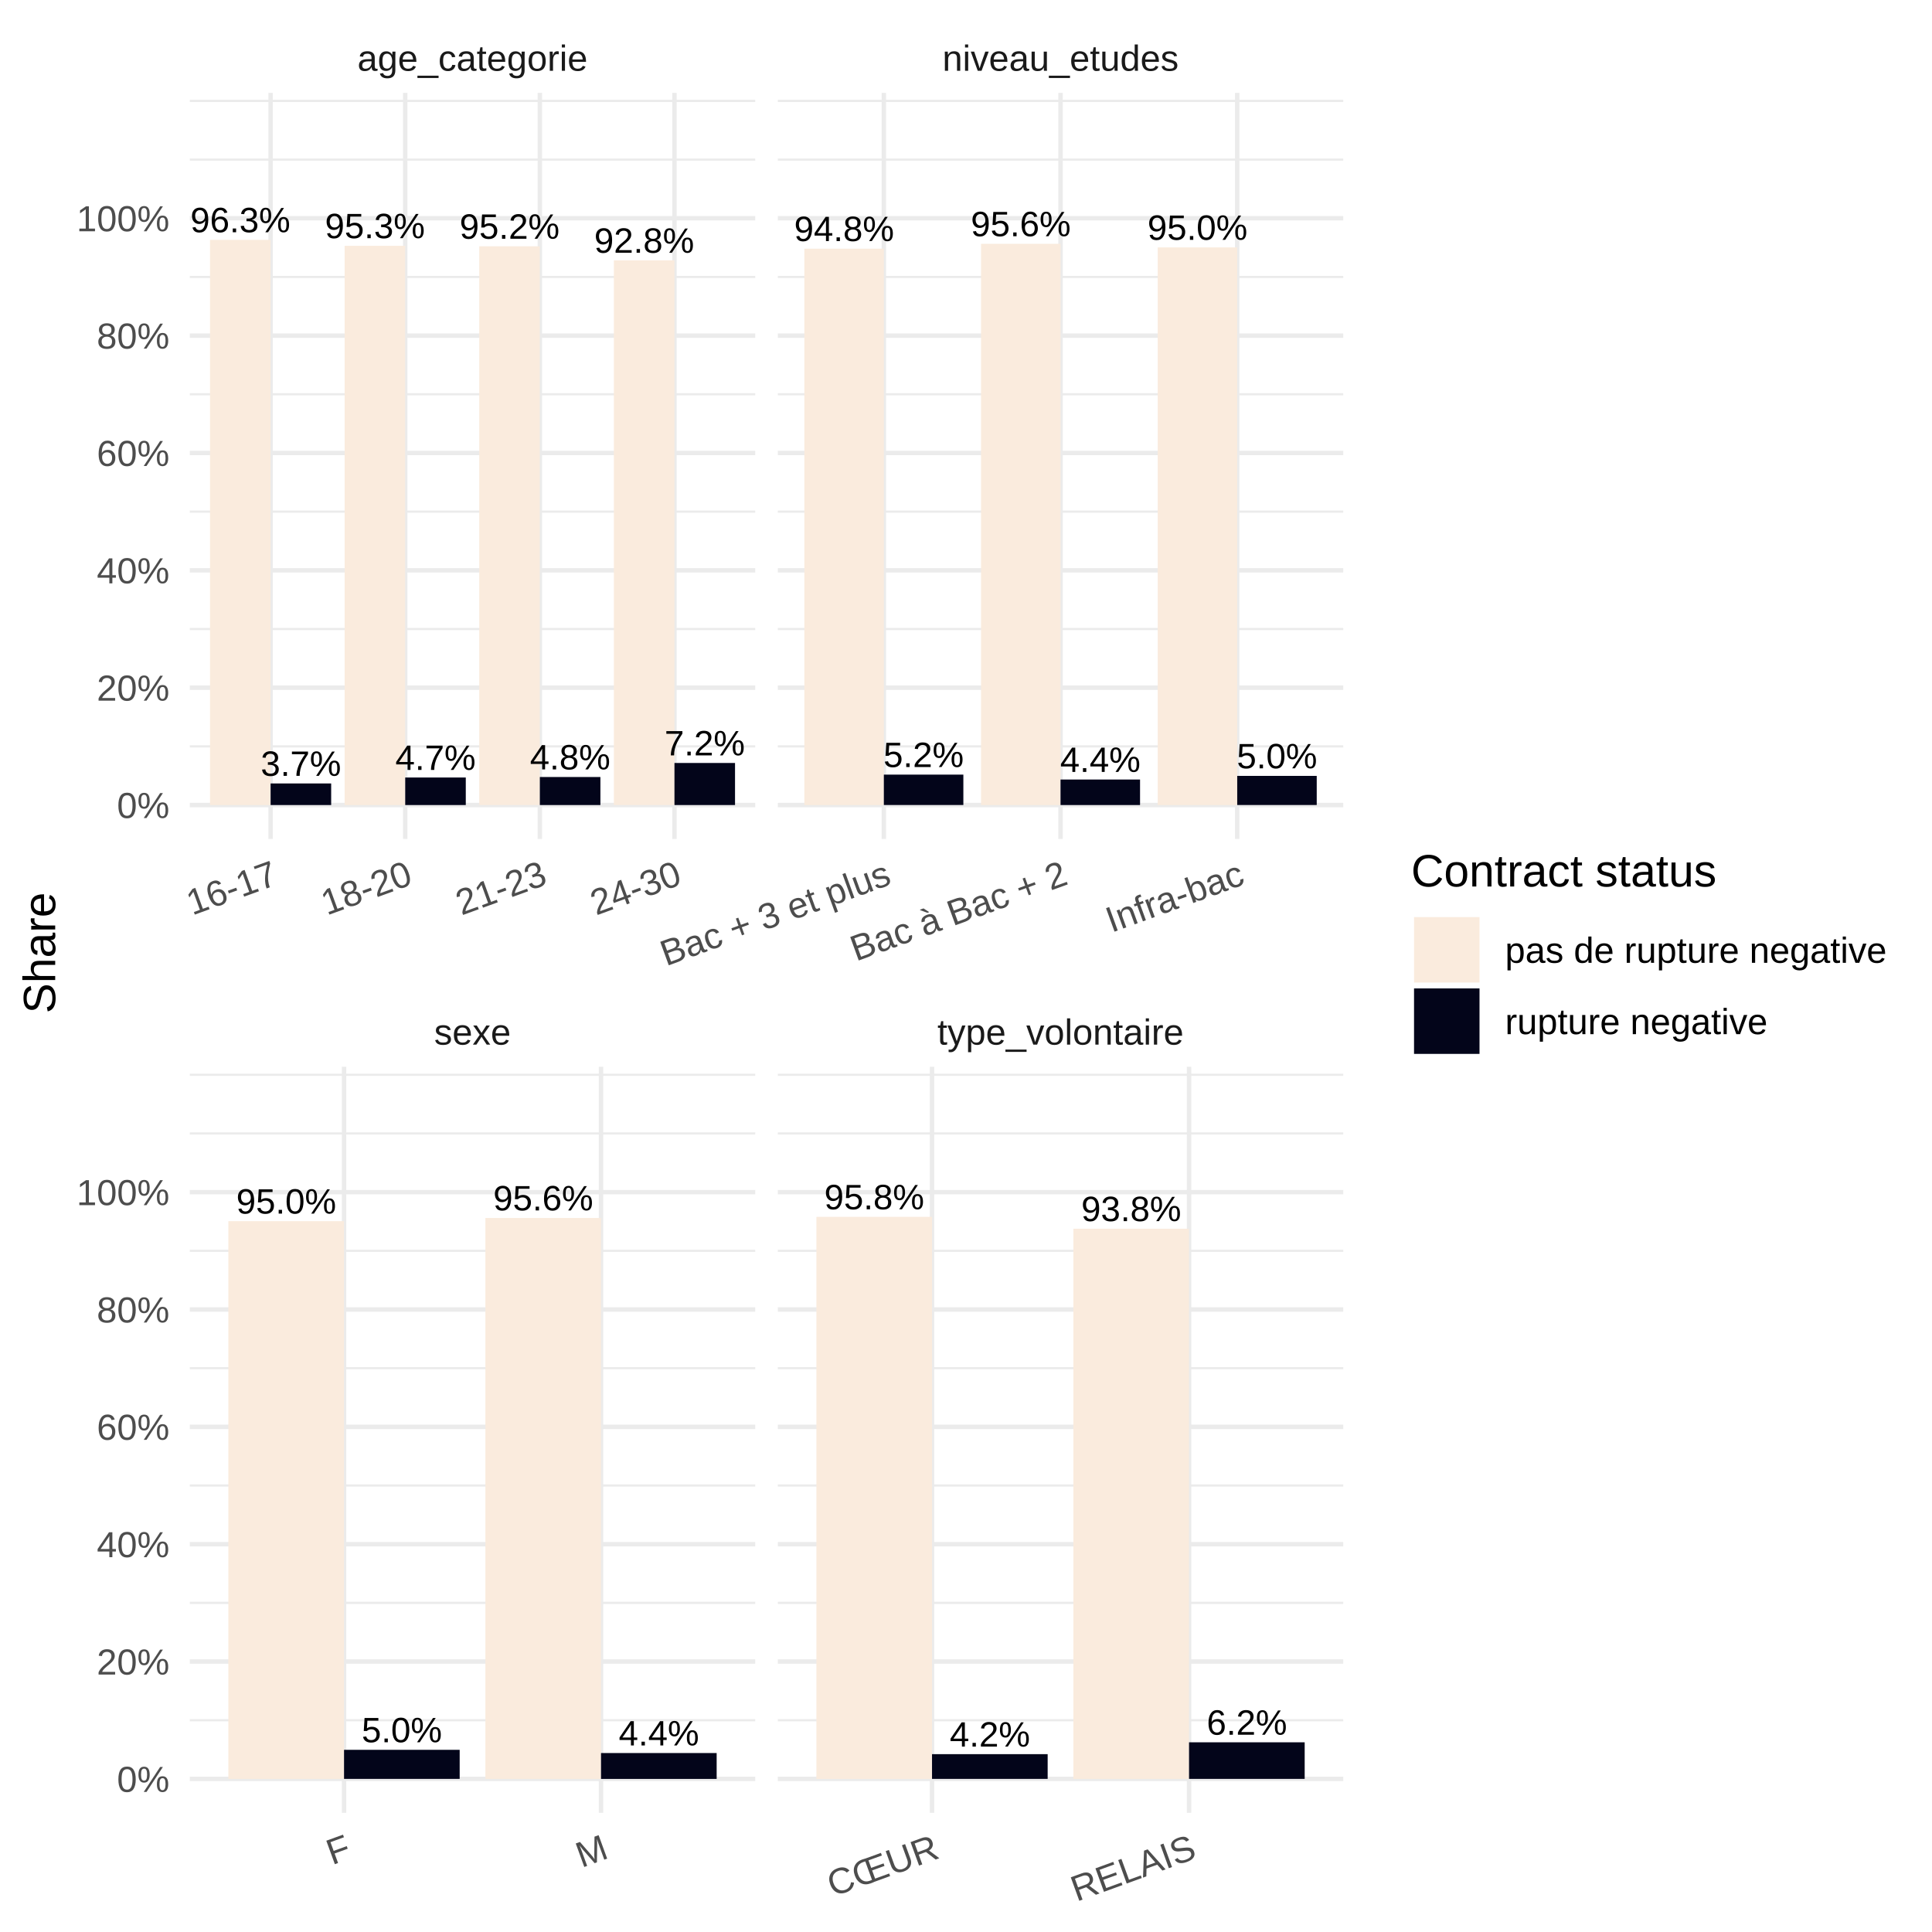
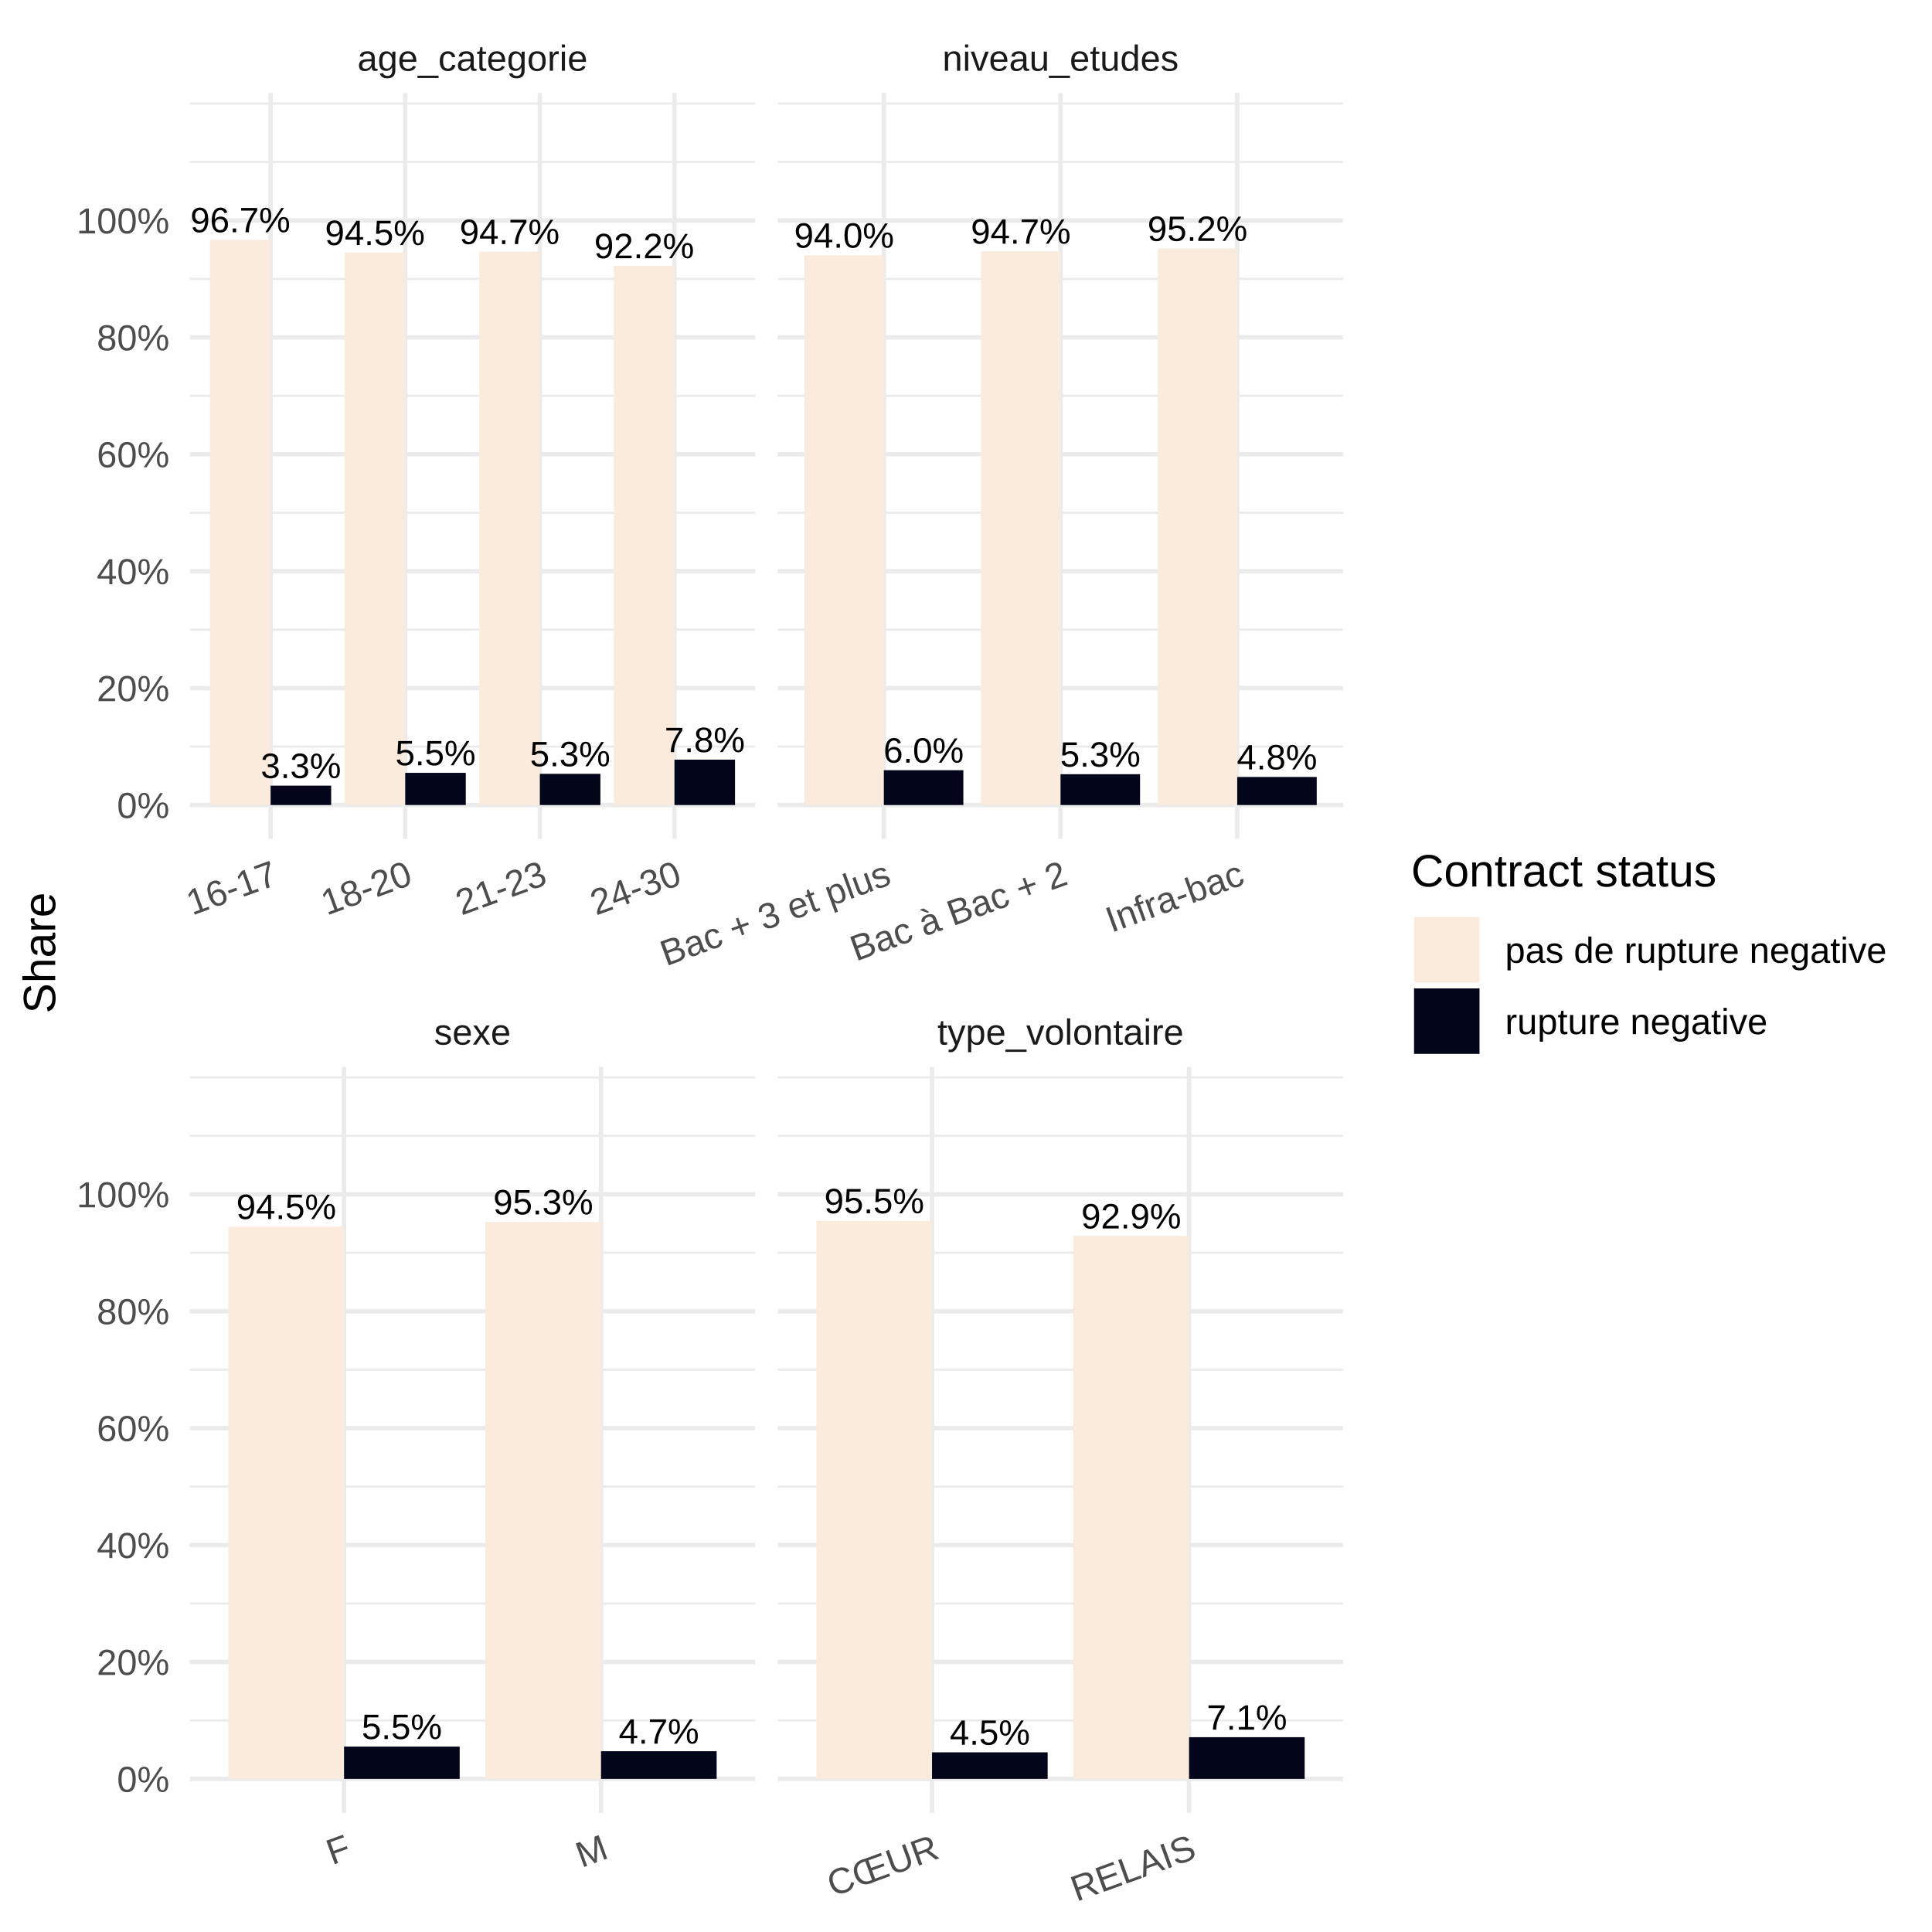
<svg xmlns="http://www.w3.org/2000/svg" class="svglite" width="468.00pt" height="468.00pt" viewBox="0 0 468.00 468.00">
  <defs>
    <style type="text/css">
    .svglite line, .svglite polyline, .svglite polygon, .svglite path, .svglite rect, .svglite circle {
      fill: none;
      stroke: #000000;
      stroke-linecap: round;
      stroke-linejoin: round;
      stroke-miterlimit: 10.00;
    }
    .svglite text {
      white-space: pre;
    }
  </style>
  </defs>
  <rect width="100%" height="100%" style="stroke: none; fill: #FFFFFF;" />
  <defs>
    <clipPath id="cpMC4wMHw0NjguMDB8MC4wMHw0NjguMDA=">
      <rect x="0.00" y="0.00" width="468.00" height="468.00" />
    </clipPath>
  </defs>
  <g clip-path="url(#cpMC4wMHw0NjguMDB8MC4wMHw0NjguMDA=)">
</g>
  <defs>
    <clipPath id="cpNDUuOTh8MTgyLjk0fDIyLjUwfDIwMy4yMg==">
      <rect x="45.98" y="22.50" width="136.96" height="180.72" />
    </clipPath>
  </defs>
  <g clip-path="url(#cpNDUuOTh8MTgyLjk0fDIyLjUwfDIwMy4yMg==)">
-     <polyline points="45.98,180.79 182.94,180.79 " style="stroke-width: 0.53; stroke: #EBEBEB; stroke-linecap: butt;" />
-     <polyline points="45.98,152.37 182.94,152.37 " style="stroke-width: 0.53; stroke: #EBEBEB; stroke-linecap: butt;" />
-     <polyline points="45.98,123.94 182.94,123.94 " style="stroke-width: 0.53; stroke: #EBEBEB; stroke-linecap: butt;" />
-     <polyline points="45.98,95.51 182.94,95.51 " style="stroke-width: 0.53; stroke: #EBEBEB; stroke-linecap: butt;" />
-     <polyline points="45.98,67.09 182.94,67.09 " style="stroke-width: 0.53; stroke: #EBEBEB; stroke-linecap: butt;" />
-     <polyline points="45.98,38.66 182.94,38.66 " style="stroke-width: 0.53; stroke: #EBEBEB; stroke-linecap: butt;" />
-     <polyline points="45.98,24.44 182.94,24.44 " style="stroke-width: 0.53; stroke: #EBEBEB; stroke-linecap: butt;" />
+     <polyline points="45.98,180.85 182.94,180.85 " style="stroke-width: 0.53; stroke: #EBEBEB; stroke-linecap: butt;" />
+     <polyline points="45.98,152.53 182.94,152.53 " style="stroke-width: 0.53; stroke: #EBEBEB; stroke-linecap: butt;" />
+     <polyline points="45.98,124.20 182.94,124.20 " style="stroke-width: 0.53; stroke: #EBEBEB; stroke-linecap: butt;" />
+     <polyline points="45.98,95.88 182.94,95.88 " style="stroke-width: 0.53; stroke: #EBEBEB; stroke-linecap: butt;" />
+     <polyline points="45.98,67.56 182.94,67.56 " style="stroke-width: 0.53; stroke: #EBEBEB; stroke-linecap: butt;" />
+     <polyline points="45.98,39.24 182.94,39.24 " style="stroke-width: 0.53; stroke: #EBEBEB; stroke-linecap: butt;" />
+     <polyline points="45.98,25.08 182.94,25.08 " style="stroke-width: 0.53; stroke: #EBEBEB; stroke-linecap: butt;" />
    <polyline points="45.98,195.01 182.94,195.01 " style="stroke-width: 1.07; stroke: #EBEBEB; stroke-linecap: butt;" />
-     <polyline points="45.98,166.58 182.94,166.58 " style="stroke-width: 1.07; stroke: #EBEBEB; stroke-linecap: butt;" />
-     <polyline points="45.98,138.15 182.94,138.15 " style="stroke-width: 1.07; stroke: #EBEBEB; stroke-linecap: butt;" />
-     <polyline points="45.98,109.73 182.94,109.73 " style="stroke-width: 1.07; stroke: #EBEBEB; stroke-linecap: butt;" />
-     <polyline points="45.98,81.30 182.94,81.30 " style="stroke-width: 1.07; stroke: #EBEBEB; stroke-linecap: butt;" />
-     <polyline points="45.98,52.87 182.94,52.87 " style="stroke-width: 1.07; stroke: #EBEBEB; stroke-linecap: butt;" />
+     <polyline points="45.98,166.69 182.94,166.69 " style="stroke-width: 1.07; stroke: #EBEBEB; stroke-linecap: butt;" />
+     <polyline points="45.98,138.37 182.94,138.37 " style="stroke-width: 1.07; stroke: #EBEBEB; stroke-linecap: butt;" />
+     <polyline points="45.98,110.04 182.94,110.04 " style="stroke-width: 1.07; stroke: #EBEBEB; stroke-linecap: butt;" />
+     <polyline points="45.98,81.72 182.94,81.72 " style="stroke-width: 1.07; stroke: #EBEBEB; stroke-linecap: butt;" />
+     <polyline points="45.98,53.40 182.94,53.40 " style="stroke-width: 1.07; stroke: #EBEBEB; stroke-linecap: butt;" />
    <polyline points="65.55,203.22 65.55,22.50 " style="stroke-width: 1.07; stroke: #EBEBEB; stroke-linecap: butt;" />
    <polyline points="98.16,203.22 98.16,22.50 " style="stroke-width: 1.07; stroke: #EBEBEB; stroke-linecap: butt;" />
    <polyline points="130.77,203.22 130.77,22.50 " style="stroke-width: 1.07; stroke: #EBEBEB; stroke-linecap: butt;" />
    <polyline points="163.38,203.22 163.38,22.50 " style="stroke-width: 1.07; stroke: #EBEBEB; stroke-linecap: butt;" />
    <rect x="50.87" y="58.10" width="14.67" height="136.91" style="stroke-width: 1.07; stroke: none; stroke-linecap: butt; stroke-linejoin: miter; fill: #FAEBDD;" />
-     <rect x="65.55" y="189.78" width="14.67" height="5.23" style="stroke-width: 1.07; stroke: none; stroke-linecap: butt; stroke-linejoin: miter; fill: #03051A;" />
-     <rect x="83.48" y="59.54" width="14.67" height="135.47" style="stroke-width: 1.07; stroke: none; stroke-linecap: butt; stroke-linejoin: miter; fill: #FAEBDD;" />
-     <rect x="98.16" y="188.34" width="14.67" height="6.67" style="stroke-width: 1.07; stroke: none; stroke-linecap: butt; stroke-linejoin: miter; fill: #03051A;" />
-     <rect x="116.09" y="59.66" width="14.67" height="135.34" style="stroke-width: 1.07; stroke: none; stroke-linecap: butt; stroke-linejoin: miter; fill: #FAEBDD;" />
-     <rect x="130.77" y="188.22" width="14.67" height="6.79" style="stroke-width: 1.07; stroke: none; stroke-linecap: butt; stroke-linejoin: miter; fill: #03051A;" />
-     <rect x="148.70" y="63.06" width="14.67" height="131.94" style="stroke-width: 1.07; stroke: none; stroke-linecap: butt; stroke-linejoin: miter; fill: #FAEBDD;" />
-     <rect x="163.38" y="184.82" width="14.67" height="10.19" style="stroke-width: 1.07; stroke: none; stroke-linecap: butt; stroke-linejoin: miter; fill: #03051A;" />
-     <text x="58.21" y="56.26" text-anchor="middle" style="font-size: 8.54px; font-family: &quot;Arial&quot;;" textLength="24.19px" lengthAdjust="spacingAndGlyphs">96.3%</text>
-     <text x="72.89" y="187.94" text-anchor="middle" style="font-size: 8.54px; font-family: &quot;Arial&quot;;" textLength="19.45px" lengthAdjust="spacingAndGlyphs">3.7%</text>
-     <text x="90.82" y="57.70" text-anchor="middle" style="font-size: 8.54px; font-family: &quot;Arial&quot;;" textLength="24.19px" lengthAdjust="spacingAndGlyphs">95.3%</text>
-     <text x="105.49" y="186.50" text-anchor="middle" style="font-size: 8.54px; font-family: &quot;Arial&quot;;" textLength="19.45px" lengthAdjust="spacingAndGlyphs">4.7%</text>
-     <text x="123.43" y="57.83" text-anchor="middle" style="font-size: 8.54px; font-family: &quot;Arial&quot;;" textLength="24.19px" lengthAdjust="spacingAndGlyphs">95.2%</text>
-     <text x="138.10" y="186.38" text-anchor="middle" style="font-size: 8.54px; font-family: &quot;Arial&quot;;" textLength="19.45px" lengthAdjust="spacingAndGlyphs">4.8%</text>
-     <text x="156.04" y="61.23" text-anchor="middle" style="font-size: 8.54px; font-family: &quot;Arial&quot;;" textLength="24.19px" lengthAdjust="spacingAndGlyphs">92.8%</text>
-     <text x="170.71" y="182.98" text-anchor="middle" style="font-size: 8.54px; font-family: &quot;Arial&quot;;" textLength="19.45px" lengthAdjust="spacingAndGlyphs">7.2%</text>
+     <rect x="65.55" y="190.31" width="14.67" height="4.70" style="stroke-width: 1.07; stroke: none; stroke-linecap: butt; stroke-linejoin: miter; fill: #03051A;" />
+     <rect x="83.48" y="61.19" width="14.67" height="133.81" style="stroke-width: 1.07; stroke: none; stroke-linecap: butt; stroke-linejoin: miter; fill: #FAEBDD;" />
+     <rect x="98.16" y="187.21" width="14.67" height="7.79" style="stroke-width: 1.07; stroke: none; stroke-linecap: butt; stroke-linejoin: miter; fill: #03051A;" />
+     <rect x="116.09" y="60.96" width="14.67" height="134.05" style="stroke-width: 1.07; stroke: none; stroke-linecap: butt; stroke-linejoin: miter; fill: #FAEBDD;" />
+     <rect x="130.77" y="187.45" width="14.67" height="7.56" style="stroke-width: 1.07; stroke: none; stroke-linecap: butt; stroke-linejoin: miter; fill: #03051A;" />
+     <rect x="148.70" y="64.39" width="14.67" height="130.62" style="stroke-width: 1.07; stroke: none; stroke-linecap: butt; stroke-linejoin: miter; fill: #FAEBDD;" />
+     <rect x="163.38" y="184.02" width="14.67" height="10.99" style="stroke-width: 1.07; stroke: none; stroke-linecap: butt; stroke-linejoin: miter; fill: #03051A;" />
+     <text x="58.21" y="56.26" text-anchor="middle" style="font-size: 8.54px; font-family: &quot;Arial&quot;;" textLength="24.19px" lengthAdjust="spacingAndGlyphs">96.7%</text>
+     <text x="72.89" y="188.47" text-anchor="middle" style="font-size: 8.54px; font-family: &quot;Arial&quot;;" textLength="19.45px" lengthAdjust="spacingAndGlyphs">3.3%</text>
+     <text x="90.82" y="59.36" text-anchor="middle" style="font-size: 8.54px; font-family: &quot;Arial&quot;;" textLength="24.19px" lengthAdjust="spacingAndGlyphs">94.5%</text>
+     <text x="105.49" y="185.38" text-anchor="middle" style="font-size: 8.54px; font-family: &quot;Arial&quot;;" textLength="19.45px" lengthAdjust="spacingAndGlyphs">5.5%</text>
+     <text x="123.43" y="59.12" text-anchor="middle" style="font-size: 8.54px; font-family: &quot;Arial&quot;;" textLength="24.19px" lengthAdjust="spacingAndGlyphs">94.7%</text>
+     <text x="138.10" y="185.62" text-anchor="middle" style="font-size: 8.54px; font-family: &quot;Arial&quot;;" textLength="19.45px" lengthAdjust="spacingAndGlyphs">5.3%</text>
+     <text x="156.04" y="62.55" text-anchor="middle" style="font-size: 8.54px; font-family: &quot;Arial&quot;;" textLength="24.19px" lengthAdjust="spacingAndGlyphs">92.2%</text>
+     <text x="170.71" y="182.19" text-anchor="middle" style="font-size: 8.54px; font-family: &quot;Arial&quot;;" textLength="19.45px" lengthAdjust="spacingAndGlyphs">7.8%</text>
  </g>
  <g clip-path="url(#cpMC4wMHw0NjguMDB8MC4wMHw0NjguMDA=)">
</g>
  <defs>
    <clipPath id="cpNDUuOTh8MTgyLjk0fDI1OC40MXw0MzkuMTM=">
      <rect x="45.98" y="258.41" width="136.96" height="180.72" />
    </clipPath>
  </defs>
  <g clip-path="url(#cpNDUuOTh8MTgyLjk0fDI1OC40MXw0MzkuMTM=)">
-     <polyline points="45.98,416.70 182.94,416.70 " style="stroke-width: 0.53; stroke: #EBEBEB; stroke-linecap: butt;" />
-     <polyline points="45.98,388.27 182.94,388.27 " style="stroke-width: 0.53; stroke: #EBEBEB; stroke-linecap: butt;" />
-     <polyline points="45.98,359.84 182.94,359.84 " style="stroke-width: 0.53; stroke: #EBEBEB; stroke-linecap: butt;" />
-     <polyline points="45.98,331.42 182.94,331.42 " style="stroke-width: 0.53; stroke: #EBEBEB; stroke-linecap: butt;" />
-     <polyline points="45.98,302.99 182.94,302.99 " style="stroke-width: 0.53; stroke: #EBEBEB; stroke-linecap: butt;" />
-     <polyline points="45.98,274.56 182.94,274.56 " style="stroke-width: 0.53; stroke: #EBEBEB; stroke-linecap: butt;" />
-     <polyline points="45.98,260.35 182.94,260.35 " style="stroke-width: 0.53; stroke: #EBEBEB; stroke-linecap: butt;" />
+     <polyline points="45.98,416.75 182.94,416.75 " style="stroke-width: 0.53; stroke: #EBEBEB; stroke-linecap: butt;" />
+     <polyline points="45.98,388.43 182.94,388.43 " style="stroke-width: 0.53; stroke: #EBEBEB; stroke-linecap: butt;" />
+     <polyline points="45.98,360.11 182.94,360.11 " style="stroke-width: 0.53; stroke: #EBEBEB; stroke-linecap: butt;" />
+     <polyline points="45.98,331.79 182.94,331.79 " style="stroke-width: 0.53; stroke: #EBEBEB; stroke-linecap: butt;" />
+     <polyline points="45.98,303.46 182.94,303.46 " style="stroke-width: 0.53; stroke: #EBEBEB; stroke-linecap: butt;" />
+     <polyline points="45.98,275.14 182.94,275.14 " style="stroke-width: 0.53; stroke: #EBEBEB; stroke-linecap: butt;" />
+     <polyline points="45.98,260.98 182.94,260.98 " style="stroke-width: 0.53; stroke: #EBEBEB; stroke-linecap: butt;" />
    <polyline points="45.98,430.91 182.94,430.91 " style="stroke-width: 1.07; stroke: #EBEBEB; stroke-linecap: butt;" />
-     <polyline points="45.98,402.48 182.94,402.48 " style="stroke-width: 1.07; stroke: #EBEBEB; stroke-linecap: butt;" />
-     <polyline points="45.98,374.06 182.94,374.06 " style="stroke-width: 1.07; stroke: #EBEBEB; stroke-linecap: butt;" />
-     <polyline points="45.98,345.63 182.94,345.63 " style="stroke-width: 1.07; stroke: #EBEBEB; stroke-linecap: butt;" />
-     <polyline points="45.98,317.20 182.94,317.20 " style="stroke-width: 1.07; stroke: #EBEBEB; stroke-linecap: butt;" />
-     <polyline points="45.98,288.78 182.94,288.78 " style="stroke-width: 1.07; stroke: #EBEBEB; stroke-linecap: butt;" />
+     <polyline points="45.98,402.59 182.94,402.59 " style="stroke-width: 1.07; stroke: #EBEBEB; stroke-linecap: butt;" />
+     <polyline points="45.98,374.27 182.94,374.27 " style="stroke-width: 1.07; stroke: #EBEBEB; stroke-linecap: butt;" />
+     <polyline points="45.98,345.95 182.94,345.95 " style="stroke-width: 1.07; stroke: #EBEBEB; stroke-linecap: butt;" />
+     <polyline points="45.98,317.63 182.94,317.63 " style="stroke-width: 1.07; stroke: #EBEBEB; stroke-linecap: butt;" />
+     <polyline points="45.98,289.30 182.94,289.30 " style="stroke-width: 1.07; stroke: #EBEBEB; stroke-linecap: butt;" />
    <polyline points="83.34,439.13 83.34,258.41 " style="stroke-width: 1.07; stroke: #EBEBEB; stroke-linecap: butt;" />
    <polyline points="145.59,439.13 145.59,258.41 " style="stroke-width: 1.07; stroke: #EBEBEB; stroke-linecap: butt;" />
-     <rect x="55.32" y="295.81" width="28.01" height="135.10" style="stroke-width: 1.07; stroke: none; stroke-linecap: butt; stroke-linejoin: miter; fill: #FAEBDD;" />
-     <rect x="83.34" y="423.87" width="28.01" height="7.04" style="stroke-width: 1.07; stroke: none; stroke-linecap: butt; stroke-linejoin: miter; fill: #03051A;" />
-     <rect x="117.58" y="295.04" width="28.01" height="135.87" style="stroke-width: 1.07; stroke: none; stroke-linecap: butt; stroke-linejoin: miter; fill: #FAEBDD;" />
-     <rect x="145.59" y="424.65" width="28.01" height="6.27" style="stroke-width: 1.07; stroke: none; stroke-linecap: butt; stroke-linejoin: miter; fill: #03051A;" />
-     <text x="69.33" y="293.98" text-anchor="middle" style="font-size: 8.54px; font-family: &quot;Arial&quot;;" textLength="24.19px" lengthAdjust="spacingAndGlyphs">95.0%</text>
-     <text x="97.34" y="422.04" text-anchor="middle" style="font-size: 8.54px; font-family: &quot;Arial&quot;;" textLength="19.45px" lengthAdjust="spacingAndGlyphs">5.0%</text>
-     <text x="131.58" y="293.20" text-anchor="middle" style="font-size: 8.54px; font-family: &quot;Arial&quot;;" textLength="24.19px" lengthAdjust="spacingAndGlyphs">95.6%</text>
-     <text x="159.60" y="422.81" text-anchor="middle" style="font-size: 8.54px; font-family: &quot;Arial&quot;;" textLength="19.45px" lengthAdjust="spacingAndGlyphs">4.4%</text>
+     <rect x="55.32" y="297.13" width="28.01" height="133.79" style="stroke-width: 1.07; stroke: none; stroke-linecap: butt; stroke-linejoin: miter; fill: #FAEBDD;" />
+     <rect x="83.34" y="423.09" width="28.01" height="7.82" style="stroke-width: 1.07; stroke: none; stroke-linecap: butt; stroke-linejoin: miter; fill: #03051A;" />
+     <rect x="117.58" y="296.01" width="28.01" height="134.90" style="stroke-width: 1.07; stroke: none; stroke-linecap: butt; stroke-linejoin: miter; fill: #FAEBDD;" />
+     <rect x="145.59" y="424.21" width="28.01" height="6.70" style="stroke-width: 1.07; stroke: none; stroke-linecap: butt; stroke-linejoin: miter; fill: #03051A;" />
+     <text x="69.33" y="295.29" text-anchor="middle" style="font-size: 8.54px; font-family: &quot;Arial&quot;;" textLength="24.19px" lengthAdjust="spacingAndGlyphs">94.5%</text>
+     <text x="97.34" y="421.25" text-anchor="middle" style="font-size: 8.54px; font-family: &quot;Arial&quot;;" textLength="19.45px" lengthAdjust="spacingAndGlyphs">5.5%</text>
+     <text x="131.58" y="294.17" text-anchor="middle" style="font-size: 8.54px; font-family: &quot;Arial&quot;;" textLength="24.19px" lengthAdjust="spacingAndGlyphs">95.3%</text>
+     <text x="159.60" y="422.37" text-anchor="middle" style="font-size: 8.54px; font-family: &quot;Arial&quot;;" textLength="19.45px" lengthAdjust="spacingAndGlyphs">4.7%</text>
  </g>
  <g clip-path="url(#cpMC4wMHw0NjguMDB8MC4wMHw0NjguMDA=)">
</g>
  <defs>
    <clipPath id="cpMTg4LjQyfDMyNS4zOHwyMi41MHwyMDMuMjI=">
      <rect x="188.42" y="22.50" width="136.96" height="180.72" />
    </clipPath>
  </defs>
  <g clip-path="url(#cpMTg4LjQyfDMyNS4zOHwyMi41MHwyMDMuMjI=)">
-     <polyline points="188.42,180.79 325.38,180.79 " style="stroke-width: 0.53; stroke: #EBEBEB; stroke-linecap: butt;" />
-     <polyline points="188.42,152.37 325.38,152.37 " style="stroke-width: 0.53; stroke: #EBEBEB; stroke-linecap: butt;" />
-     <polyline points="188.42,123.94 325.38,123.94 " style="stroke-width: 0.53; stroke: #EBEBEB; stroke-linecap: butt;" />
-     <polyline points="188.42,95.51 325.38,95.51 " style="stroke-width: 0.53; stroke: #EBEBEB; stroke-linecap: butt;" />
-     <polyline points="188.42,67.09 325.38,67.09 " style="stroke-width: 0.53; stroke: #EBEBEB; stroke-linecap: butt;" />
-     <polyline points="188.42,38.66 325.38,38.66 " style="stroke-width: 0.53; stroke: #EBEBEB; stroke-linecap: butt;" />
-     <polyline points="188.42,24.44 325.38,24.44 " style="stroke-width: 0.53; stroke: #EBEBEB; stroke-linecap: butt;" />
+     <polyline points="188.42,180.85 325.38,180.85 " style="stroke-width: 0.53; stroke: #EBEBEB; stroke-linecap: butt;" />
+     <polyline points="188.42,152.53 325.38,152.53 " style="stroke-width: 0.53; stroke: #EBEBEB; stroke-linecap: butt;" />
+     <polyline points="188.42,124.20 325.38,124.20 " style="stroke-width: 0.53; stroke: #EBEBEB; stroke-linecap: butt;" />
+     <polyline points="188.42,95.88 325.38,95.88 " style="stroke-width: 0.53; stroke: #EBEBEB; stroke-linecap: butt;" />
+     <polyline points="188.42,67.56 325.38,67.56 " style="stroke-width: 0.53; stroke: #EBEBEB; stroke-linecap: butt;" />
+     <polyline points="188.42,39.24 325.38,39.24 " style="stroke-width: 0.53; stroke: #EBEBEB; stroke-linecap: butt;" />
+     <polyline points="188.42,25.08 325.38,25.08 " style="stroke-width: 0.53; stroke: #EBEBEB; stroke-linecap: butt;" />
    <polyline points="188.42,195.01 325.38,195.01 " style="stroke-width: 1.07; stroke: #EBEBEB; stroke-linecap: butt;" />
-     <polyline points="188.42,166.58 325.38,166.58 " style="stroke-width: 1.07; stroke: #EBEBEB; stroke-linecap: butt;" />
-     <polyline points="188.42,138.15 325.38,138.15 " style="stroke-width: 1.07; stroke: #EBEBEB; stroke-linecap: butt;" />
-     <polyline points="188.42,109.73 325.38,109.73 " style="stroke-width: 1.07; stroke: #EBEBEB; stroke-linecap: butt;" />
-     <polyline points="188.42,81.30 325.38,81.30 " style="stroke-width: 1.07; stroke: #EBEBEB; stroke-linecap: butt;" />
-     <polyline points="188.42,52.87 325.38,52.87 " style="stroke-width: 1.07; stroke: #EBEBEB; stroke-linecap: butt;" />
+     <polyline points="188.42,166.69 325.38,166.69 " style="stroke-width: 1.07; stroke: #EBEBEB; stroke-linecap: butt;" />
+     <polyline points="188.42,138.37 325.38,138.37 " style="stroke-width: 1.07; stroke: #EBEBEB; stroke-linecap: butt;" />
+     <polyline points="188.42,110.04 325.38,110.04 " style="stroke-width: 1.07; stroke: #EBEBEB; stroke-linecap: butt;" />
+     <polyline points="188.42,81.72 325.38,81.72 " style="stroke-width: 1.07; stroke: #EBEBEB; stroke-linecap: butt;" />
+     <polyline points="188.42,53.40 325.38,53.40 " style="stroke-width: 1.07; stroke: #EBEBEB; stroke-linecap: butt;" />
    <polyline points="214.10,203.22 214.10,22.50 " style="stroke-width: 1.07; stroke: #EBEBEB; stroke-linecap: butt;" />
    <polyline points="256.90,203.22 256.90,22.50 " style="stroke-width: 1.07; stroke: #EBEBEB; stroke-linecap: butt;" />
    <polyline points="299.70,203.22 299.70,22.50 " style="stroke-width: 1.07; stroke: #EBEBEB; stroke-linecap: butt;" />
-     <rect x="194.84" y="60.24" width="19.26" height="134.77" style="stroke-width: 1.07; stroke: none; stroke-linecap: butt; stroke-linejoin: miter; fill: #FAEBDD;" />
-     <rect x="214.10" y="187.64" width="19.26" height="7.36" style="stroke-width: 1.07; stroke: none; stroke-linecap: butt; stroke-linejoin: miter; fill: #03051A;" />
-     <rect x="237.64" y="59.06" width="19.26" height="135.95" style="stroke-width: 1.07; stroke: none; stroke-linecap: butt; stroke-linejoin: miter; fill: #FAEBDD;" />
-     <rect x="256.90" y="188.83" width="19.26" height="6.18" style="stroke-width: 1.07; stroke: none; stroke-linecap: butt; stroke-linejoin: miter; fill: #03051A;" />
-     <rect x="280.44" y="59.93" width="19.26" height="135.08" style="stroke-width: 1.07; stroke: none; stroke-linecap: butt; stroke-linejoin: miter; fill: #FAEBDD;" />
-     <rect x="299.70" y="187.95" width="19.26" height="7.05" style="stroke-width: 1.07; stroke: none; stroke-linecap: butt; stroke-linejoin: miter; fill: #03051A;" />
-     <text x="204.47" y="58.40" text-anchor="middle" style="font-size: 8.54px; font-family: &quot;Arial&quot;;" textLength="24.19px" lengthAdjust="spacingAndGlyphs">94.8%</text>
-     <text x="223.73" y="185.81" text-anchor="middle" style="font-size: 8.54px; font-family: &quot;Arial&quot;;" textLength="19.45px" lengthAdjust="spacingAndGlyphs">5.2%</text>
-     <text x="247.27" y="57.22" text-anchor="middle" style="font-size: 8.54px; font-family: &quot;Arial&quot;;" textLength="24.19px" lengthAdjust="spacingAndGlyphs">95.6%</text>
-     <text x="266.53" y="186.99" text-anchor="middle" style="font-size: 8.54px; font-family: &quot;Arial&quot;;" textLength="19.45px" lengthAdjust="spacingAndGlyphs">4.4%</text>
-     <text x="290.07" y="58.09" text-anchor="middle" style="font-size: 8.54px; font-family: &quot;Arial&quot;;" textLength="24.19px" lengthAdjust="spacingAndGlyphs">95.0%</text>
-     <text x="309.33" y="186.12" text-anchor="middle" style="font-size: 8.54px; font-family: &quot;Arial&quot;;" textLength="19.45px" lengthAdjust="spacingAndGlyphs">5.0%</text>
+     <rect x="194.84" y="61.84" width="19.26" height="133.17" style="stroke-width: 1.07; stroke: none; stroke-linecap: butt; stroke-linejoin: miter; fill: #FAEBDD;" />
+     <rect x="214.10" y="186.57" width="19.26" height="8.44" style="stroke-width: 1.07; stroke: none; stroke-linecap: butt; stroke-linejoin: miter; fill: #03051A;" />
+     <rect x="237.64" y="60.87" width="19.26" height="134.14" style="stroke-width: 1.07; stroke: none; stroke-linecap: butt; stroke-linejoin: miter; fill: #FAEBDD;" />
+     <rect x="256.90" y="187.54" width="19.26" height="7.47" style="stroke-width: 1.07; stroke: none; stroke-linecap: butt; stroke-linejoin: miter; fill: #03051A;" />
+     <rect x="280.44" y="60.20" width="19.26" height="134.81" style="stroke-width: 1.07; stroke: none; stroke-linecap: butt; stroke-linejoin: miter; fill: #FAEBDD;" />
+     <rect x="299.70" y="188.21" width="19.26" height="6.80" style="stroke-width: 1.07; stroke: none; stroke-linecap: butt; stroke-linejoin: miter; fill: #03051A;" />
+     <text x="204.47" y="60.00" text-anchor="middle" style="font-size: 8.54px; font-family: &quot;Arial&quot;;" textLength="24.19px" lengthAdjust="spacingAndGlyphs">94.0%</text>
+     <text x="223.73" y="184.74" text-anchor="middle" style="font-size: 8.54px; font-family: &quot;Arial&quot;;" textLength="19.45px" lengthAdjust="spacingAndGlyphs">6.0%</text>
+     <text x="247.27" y="59.03" text-anchor="middle" style="font-size: 8.54px; font-family: &quot;Arial&quot;;" textLength="24.19px" lengthAdjust="spacingAndGlyphs">94.7%</text>
+     <text x="266.53" y="185.71" text-anchor="middle" style="font-size: 8.54px; font-family: &quot;Arial&quot;;" textLength="19.45px" lengthAdjust="spacingAndGlyphs">5.3%</text>
+     <text x="290.07" y="58.36" text-anchor="middle" style="font-size: 8.54px; font-family: &quot;Arial&quot;;" textLength="24.19px" lengthAdjust="spacingAndGlyphs">95.2%</text>
+     <text x="309.33" y="186.38" text-anchor="middle" style="font-size: 8.54px; font-family: &quot;Arial&quot;;" textLength="19.45px" lengthAdjust="spacingAndGlyphs">4.8%</text>
  </g>
  <g clip-path="url(#cpMC4wMHw0NjguMDB8MC4wMHw0NjguMDA=)">
</g>
  <defs>
    <clipPath id="cpMTg4LjQyfDMyNS4zOHwyNTguNDF8NDM5LjEz">
      <rect x="188.42" y="258.41" width="136.96" height="180.72" />
    </clipPath>
  </defs>
  <g clip-path="url(#cpMTg4LjQyfDMyNS4zOHwyNTguNDF8NDM5LjEz)">
-     <polyline points="188.42,416.70 325.38,416.70 " style="stroke-width: 0.53; stroke: #EBEBEB; stroke-linecap: butt;" />
-     <polyline points="188.42,388.27 325.38,388.27 " style="stroke-width: 0.53; stroke: #EBEBEB; stroke-linecap: butt;" />
-     <polyline points="188.42,359.84 325.38,359.84 " style="stroke-width: 0.53; stroke: #EBEBEB; stroke-linecap: butt;" />
-     <polyline points="188.42,331.42 325.38,331.42 " style="stroke-width: 0.53; stroke: #EBEBEB; stroke-linecap: butt;" />
-     <polyline points="188.42,302.99 325.38,302.99 " style="stroke-width: 0.53; stroke: #EBEBEB; stroke-linecap: butt;" />
-     <polyline points="188.42,274.56 325.38,274.56 " style="stroke-width: 0.53; stroke: #EBEBEB; stroke-linecap: butt;" />
-     <polyline points="188.42,260.35 325.38,260.35 " style="stroke-width: 0.53; stroke: #EBEBEB; stroke-linecap: butt;" />
+     <polyline points="188.42,416.75 325.38,416.75 " style="stroke-width: 0.53; stroke: #EBEBEB; stroke-linecap: butt;" />
+     <polyline points="188.42,388.43 325.38,388.43 " style="stroke-width: 0.53; stroke: #EBEBEB; stroke-linecap: butt;" />
+     <polyline points="188.42,360.11 325.38,360.11 " style="stroke-width: 0.53; stroke: #EBEBEB; stroke-linecap: butt;" />
+     <polyline points="188.42,331.79 325.38,331.79 " style="stroke-width: 0.53; stroke: #EBEBEB; stroke-linecap: butt;" />
+     <polyline points="188.42,303.46 325.38,303.46 " style="stroke-width: 0.53; stroke: #EBEBEB; stroke-linecap: butt;" />
+     <polyline points="188.42,275.14 325.38,275.14 " style="stroke-width: 0.53; stroke: #EBEBEB; stroke-linecap: butt;" />
+     <polyline points="188.42,260.98 325.38,260.98 " style="stroke-width: 0.53; stroke: #EBEBEB; stroke-linecap: butt;" />
    <polyline points="188.42,430.91 325.38,430.91 " style="stroke-width: 1.07; stroke: #EBEBEB; stroke-linecap: butt;" />
-     <polyline points="188.42,402.48 325.38,402.48 " style="stroke-width: 1.07; stroke: #EBEBEB; stroke-linecap: butt;" />
-     <polyline points="188.42,374.06 325.38,374.06 " style="stroke-width: 1.07; stroke: #EBEBEB; stroke-linecap: butt;" />
-     <polyline points="188.42,345.63 325.38,345.63 " style="stroke-width: 1.07; stroke: #EBEBEB; stroke-linecap: butt;" />
-     <polyline points="188.42,317.20 325.38,317.20 " style="stroke-width: 1.07; stroke: #EBEBEB; stroke-linecap: butt;" />
-     <polyline points="188.42,288.78 325.38,288.78 " style="stroke-width: 1.07; stroke: #EBEBEB; stroke-linecap: butt;" />
+     <polyline points="188.42,402.59 325.38,402.59 " style="stroke-width: 1.07; stroke: #EBEBEB; stroke-linecap: butt;" />
+     <polyline points="188.42,374.27 325.38,374.27 " style="stroke-width: 1.07; stroke: #EBEBEB; stroke-linecap: butt;" />
+     <polyline points="188.42,345.95 325.38,345.95 " style="stroke-width: 1.07; stroke: #EBEBEB; stroke-linecap: butt;" />
+     <polyline points="188.42,317.63 325.38,317.63 " style="stroke-width: 1.07; stroke: #EBEBEB; stroke-linecap: butt;" />
+     <polyline points="188.42,289.30 325.38,289.30 " style="stroke-width: 1.07; stroke: #EBEBEB; stroke-linecap: butt;" />
    <polyline points="225.77,439.13 225.77,258.41 " style="stroke-width: 1.07; stroke: #EBEBEB; stroke-linecap: butt;" />
    <polyline points="288.03,439.13 288.03,258.41 " style="stroke-width: 1.07; stroke: #EBEBEB; stroke-linecap: butt;" />
-     <rect x="197.76" y="294.77" width="28.01" height="136.15" style="stroke-width: 1.07; stroke: none; stroke-linecap: butt; stroke-linejoin: miter; fill: #FAEBDD;" />
-     <rect x="225.77" y="424.92" width="28.01" height="5.99" style="stroke-width: 1.07; stroke: none; stroke-linecap: butt; stroke-linejoin: miter; fill: #03051A;" />
-     <rect x="260.01" y="297.64" width="28.01" height="133.27" style="stroke-width: 1.07; stroke: none; stroke-linecap: butt; stroke-linejoin: miter; fill: #FAEBDD;" />
-     <rect x="288.03" y="422.05" width="28.01" height="8.86" style="stroke-width: 1.07; stroke: none; stroke-linecap: butt; stroke-linejoin: miter; fill: #03051A;" />
-     <text x="211.77" y="292.93" text-anchor="middle" style="font-size: 8.54px; font-family: &quot;Arial&quot;;" textLength="24.19px" lengthAdjust="spacingAndGlyphs">95.8%</text>
-     <text x="239.78" y="423.09" text-anchor="middle" style="font-size: 8.54px; font-family: &quot;Arial&quot;;" textLength="19.45px" lengthAdjust="spacingAndGlyphs">4.2%</text>
-     <text x="274.02" y="295.80" text-anchor="middle" style="font-size: 8.54px; font-family: &quot;Arial&quot;;" textLength="24.19px" lengthAdjust="spacingAndGlyphs">93.8%</text>
-     <text x="302.04" y="420.21" text-anchor="middle" style="font-size: 8.54px; font-family: &quot;Arial&quot;;" textLength="19.45px" lengthAdjust="spacingAndGlyphs">6.2%</text>
+     <rect x="197.76" y="295.73" width="28.01" height="135.18" style="stroke-width: 1.07; stroke: none; stroke-linecap: butt; stroke-linejoin: miter; fill: #FAEBDD;" />
+     <rect x="225.77" y="424.48" width="28.01" height="6.43" style="stroke-width: 1.07; stroke: none; stroke-linecap: butt; stroke-linejoin: miter; fill: #03051A;" />
+     <rect x="260.01" y="299.40" width="28.01" height="131.51" style="stroke-width: 1.07; stroke: none; stroke-linecap: butt; stroke-linejoin: miter; fill: #FAEBDD;" />
+     <rect x="288.03" y="420.81" width="28.01" height="10.10" style="stroke-width: 1.07; stroke: none; stroke-linecap: butt; stroke-linejoin: miter; fill: #03051A;" />
+     <text x="211.77" y="293.90" text-anchor="middle" style="font-size: 8.54px; font-family: &quot;Arial&quot;;" textLength="24.19px" lengthAdjust="spacingAndGlyphs">95.5%</text>
+     <text x="239.78" y="422.64" text-anchor="middle" style="font-size: 8.54px; font-family: &quot;Arial&quot;;" textLength="19.45px" lengthAdjust="spacingAndGlyphs">4.5%</text>
+     <text x="274.02" y="297.57" text-anchor="middle" style="font-size: 8.54px; font-family: &quot;Arial&quot;;" textLength="24.19px" lengthAdjust="spacingAndGlyphs">92.9%</text>
+     <text x="302.04" y="418.98" text-anchor="middle" style="font-size: 8.54px; font-family: &quot;Arial&quot;;" textLength="19.45px" lengthAdjust="spacingAndGlyphs">7.1%</text>
  </g>
  <g clip-path="url(#cpMC4wMHw0NjguMDB8MC4wMHw0NjguMDA=)">
</g>
  <defs>
    <clipPath id="cpNDUuOTh8MTgyLjk0fDI0MS4zOHwyNTguNDE=">
      <rect x="45.98" y="241.38" width="136.96" height="17.03" />
    </clipPath>
  </defs>
  <g clip-path="url(#cpNDUuOTh8MTgyLjk0fDI0MS4zOHwyNTguNDE=)">
    <text x="114.46" y="253.05" text-anchor="middle" style="font-size: 8.80px;fill: #1A1A1A; font-family: &quot;Arial&quot;;" textLength="18.59px" lengthAdjust="spacingAndGlyphs">sexe</text>
  </g>
  <g clip-path="url(#cpMC4wMHw0NjguMDB8MC4wMHw0NjguMDA=)">
</g>
  <defs>
    <clipPath id="cpMTg4LjQyfDMyNS4zOHwyNDEuMzh8MjU4LjQx">
      <rect x="188.42" y="241.38" width="136.96" height="17.03" />
    </clipPath>
  </defs>
  <g clip-path="url(#cpMTg4LjQyfDMyNS4zOHwyNDEuMzh8MjU4LjQx)">
    <text x="256.90" y="253.05" text-anchor="middle" style="font-size: 8.80px;fill: #1A1A1A; font-family: &quot;Arial&quot;;" textLength="59.68px" lengthAdjust="spacingAndGlyphs">type_volontaire</text>
  </g>
  <g clip-path="url(#cpMC4wMHw0NjguMDB8MC4wMHw0NjguMDA=)">
</g>
  <defs>
    <clipPath id="cpNDUuOTh8MTgyLjk0fDUuNDh8MjIuNTA=">
      <rect x="45.98" y="5.48" width="136.96" height="17.03" />
    </clipPath>
  </defs>
  <g clip-path="url(#cpNDUuOTh8MTgyLjk0fDUuNDh8MjIuNTA=)">
    <text x="114.46" y="17.15" text-anchor="middle" style="font-size: 8.80px;fill: #1A1A1A; font-family: &quot;Arial&quot;;" textLength="55.79px" lengthAdjust="spacingAndGlyphs">age_categorie</text>
  </g>
  <g clip-path="url(#cpMC4wMHw0NjguMDB8MC4wMHw0NjguMDA=)">
</g>
  <defs>
    <clipPath id="cpMTg4LjQyfDMyNS4zOHw1LjQ4fDIyLjUw">
      <rect x="188.42" y="5.48" width="136.96" height="17.03" />
    </clipPath>
  </defs>
  <g clip-path="url(#cpMTg4LjQyfDMyNS4zOHw1LjQ4fDIyLjUw)">
    <text x="256.90" y="17.15" text-anchor="middle" style="font-size: 8.80px;fill: #1A1A1A; font-family: &quot;Arial&quot;;" textLength="57.25px" lengthAdjust="spacingAndGlyphs">niveau_etudes</text>
  </g>
  <g clip-path="url(#cpMC4wMHw0NjguMDB8MC4wMHw0NjguMDA=)">
    <text transform="translate(85.49,449.98) rotate(-20)" text-anchor="end" style="font-size: 8.80px;fill: #4D4D4D; font-family: &quot;Arial&quot;;" textLength="5.37px" lengthAdjust="spacingAndGlyphs">F</text>
    <text transform="translate(147.75,449.98) rotate(-20)" text-anchor="end" style="font-size: 8.80px;fill: #4D4D4D; font-family: &quot;Arial&quot;;" textLength="7.33px" lengthAdjust="spacingAndGlyphs">M</text>
    <text transform="translate(227.93,449.98) rotate(-20)" text-anchor="end" style="font-size: 8.80px;fill: #4D4D4D; font-family: &quot;Arial&quot;;" textLength="27.85px" lengthAdjust="spacingAndGlyphs">CŒUR</text>
    <text transform="translate(290.19,449.98) rotate(-20)" text-anchor="end" style="font-size: 8.80px;fill: #4D4D4D; font-family: &quot;Arial&quot;;" textLength="31.29px" lengthAdjust="spacingAndGlyphs">RELAIS</text>
    <text transform="translate(67.71,214.08) rotate(-20)" text-anchor="end" style="font-size: 8.80px;fill: #4D4D4D; font-family: &quot;Arial&quot;;" textLength="22.51px" lengthAdjust="spacingAndGlyphs">16-17</text>
    <text transform="translate(100.31,214.08) rotate(-20)" text-anchor="end" style="font-size: 8.80px;fill: #4D4D4D; font-family: &quot;Arial&quot;;" textLength="22.51px" lengthAdjust="spacingAndGlyphs">18-20</text>
    <text transform="translate(132.92,214.08) rotate(-20)" text-anchor="end" style="font-size: 8.80px;fill: #4D4D4D; font-family: &quot;Arial&quot;;" textLength="22.51px" lengthAdjust="spacingAndGlyphs">21-23</text>
    <text transform="translate(165.53,214.08) rotate(-20)" text-anchor="end" style="font-size: 8.80px;fill: #4D4D4D; font-family: &quot;Arial&quot;;" textLength="22.51px" lengthAdjust="spacingAndGlyphs">24-30</text>
    <text transform="translate(216.26,214.08) rotate(-20)" text-anchor="end" style="font-size: 8.80px;fill: #4D4D4D; font-family: &quot;Arial&quot;;" textLength="58.44px" lengthAdjust="spacingAndGlyphs">Bac + 3 et plus</text>
    <text transform="translate(259.06,214.08) rotate(-20)" text-anchor="end" style="font-size: 8.80px;fill: #4D4D4D; font-family: &quot;Arial&quot;;" textLength="55.02px" lengthAdjust="spacingAndGlyphs">Bac à Bac + 2</text>
    <text transform="translate(301.86,214.08) rotate(-20)" text-anchor="end" style="font-size: 8.80px;fill: #4D4D4D; font-family: &quot;Arial&quot;;" textLength="34.73px" lengthAdjust="spacingAndGlyphs">Infra-bac</text>
    <text x="41.05" y="198.16" text-anchor="end" style="font-size: 8.80px;fill: #4D4D4D; font-family: &quot;Arial&quot;;" textLength="12.72px" lengthAdjust="spacingAndGlyphs">0%</text>
-     <text x="41.05" y="169.73" text-anchor="end" style="font-size: 8.80px;fill: #4D4D4D; font-family: &quot;Arial&quot;;" textLength="17.61px" lengthAdjust="spacingAndGlyphs">20%</text>
-     <text x="41.05" y="141.31" text-anchor="end" style="font-size: 8.80px;fill: #4D4D4D; font-family: &quot;Arial&quot;;" textLength="17.61px" lengthAdjust="spacingAndGlyphs">40%</text>
-     <text x="41.05" y="112.88" text-anchor="end" style="font-size: 8.80px;fill: #4D4D4D; font-family: &quot;Arial&quot;;" textLength="17.61px" lengthAdjust="spacingAndGlyphs">60%</text>
-     <text x="41.05" y="84.45" text-anchor="end" style="font-size: 8.80px;fill: #4D4D4D; font-family: &quot;Arial&quot;;" textLength="17.61px" lengthAdjust="spacingAndGlyphs">80%</text>
-     <text x="41.05" y="56.03" text-anchor="end" style="font-size: 8.80px;fill: #4D4D4D; font-family: &quot;Arial&quot;;" textLength="22.51px" lengthAdjust="spacingAndGlyphs">100%</text>
+     <text x="41.05" y="169.84" text-anchor="end" style="font-size: 8.80px;fill: #4D4D4D; font-family: &quot;Arial&quot;;" textLength="17.61px" lengthAdjust="spacingAndGlyphs">20%</text>
+     <text x="41.05" y="141.52" text-anchor="end" style="font-size: 8.80px;fill: #4D4D4D; font-family: &quot;Arial&quot;;" textLength="17.61px" lengthAdjust="spacingAndGlyphs">40%</text>
+     <text x="41.05" y="113.20" text-anchor="end" style="font-size: 8.80px;fill: #4D4D4D; font-family: &quot;Arial&quot;;" textLength="17.61px" lengthAdjust="spacingAndGlyphs">60%</text>
+     <text x="41.05" y="84.88" text-anchor="end" style="font-size: 8.80px;fill: #4D4D4D; font-family: &quot;Arial&quot;;" textLength="17.61px" lengthAdjust="spacingAndGlyphs">80%</text>
+     <text x="41.05" y="56.55" text-anchor="end" style="font-size: 8.80px;fill: #4D4D4D; font-family: &quot;Arial&quot;;" textLength="22.51px" lengthAdjust="spacingAndGlyphs">100%</text>
    <text x="41.05" y="434.07" text-anchor="end" style="font-size: 8.80px;fill: #4D4D4D; font-family: &quot;Arial&quot;;" textLength="12.72px" lengthAdjust="spacingAndGlyphs">0%</text>
-     <text x="41.05" y="405.64" text-anchor="end" style="font-size: 8.80px;fill: #4D4D4D; font-family: &quot;Arial&quot;;" textLength="17.61px" lengthAdjust="spacingAndGlyphs">20%</text>
-     <text x="41.05" y="377.21" text-anchor="end" style="font-size: 8.80px;fill: #4D4D4D; font-family: &quot;Arial&quot;;" textLength="17.61px" lengthAdjust="spacingAndGlyphs">40%</text>
-     <text x="41.05" y="348.78" text-anchor="end" style="font-size: 8.80px;fill: #4D4D4D; font-family: &quot;Arial&quot;;" textLength="17.61px" lengthAdjust="spacingAndGlyphs">60%</text>
-     <text x="41.05" y="320.36" text-anchor="end" style="font-size: 8.80px;fill: #4D4D4D; font-family: &quot;Arial&quot;;" textLength="17.61px" lengthAdjust="spacingAndGlyphs">80%</text>
-     <text x="41.05" y="291.93" text-anchor="end" style="font-size: 8.80px;fill: #4D4D4D; font-family: &quot;Arial&quot;;" textLength="22.51px" lengthAdjust="spacingAndGlyphs">100%</text>
+     <text x="41.05" y="405.74" text-anchor="end" style="font-size: 8.80px;fill: #4D4D4D; font-family: &quot;Arial&quot;;" textLength="17.61px" lengthAdjust="spacingAndGlyphs">20%</text>
+     <text x="41.05" y="377.42" text-anchor="end" style="font-size: 8.80px;fill: #4D4D4D; font-family: &quot;Arial&quot;;" textLength="17.61px" lengthAdjust="spacingAndGlyphs">40%</text>
+     <text x="41.05" y="349.10" text-anchor="end" style="font-size: 8.80px;fill: #4D4D4D; font-family: &quot;Arial&quot;;" textLength="17.61px" lengthAdjust="spacingAndGlyphs">60%</text>
+     <text x="41.05" y="320.78" text-anchor="end" style="font-size: 8.80px;fill: #4D4D4D; font-family: &quot;Arial&quot;;" textLength="17.61px" lengthAdjust="spacingAndGlyphs">80%</text>
+     <text x="41.05" y="292.46" text-anchor="end" style="font-size: 8.80px;fill: #4D4D4D; font-family: &quot;Arial&quot;;" textLength="22.51px" lengthAdjust="spacingAndGlyphs">100%</text>
    <text transform="translate(13.37,230.82) rotate(-90)" text-anchor="middle" style="font-size: 11.00px; font-family: &quot;Arial&quot;;" textLength="29.36px" lengthAdjust="spacingAndGlyphs">Share</text>
    <text x="341.82" y="214.74" style="font-size: 11.00px; font-family: &quot;Arial&quot;;" textLength="73.97px" lengthAdjust="spacingAndGlyphs">Contract status</text>
    <rect x="342.53" y="222.15" width="15.86" height="15.86" style="stroke-width: 1.07; stroke: none; stroke-linecap: butt; stroke-linejoin: miter; fill: #FAEBDD;" />
    <rect x="342.53" y="239.43" width="15.86" height="15.86" style="stroke-width: 1.07; stroke: none; stroke-linecap: butt; stroke-linejoin: miter; fill: #03051A;" />
    <text x="364.58" y="233.23" style="font-size: 8.80px; font-family: &quot;Arial&quot;;" textLength="92.46px" lengthAdjust="spacingAndGlyphs">pas de rupture negative</text>
    <text x="364.58" y="250.51" style="font-size: 8.80px; font-family: &quot;Arial&quot;;" textLength="63.60px" lengthAdjust="spacingAndGlyphs">rupture negative</text>
  </g>
</svg>
